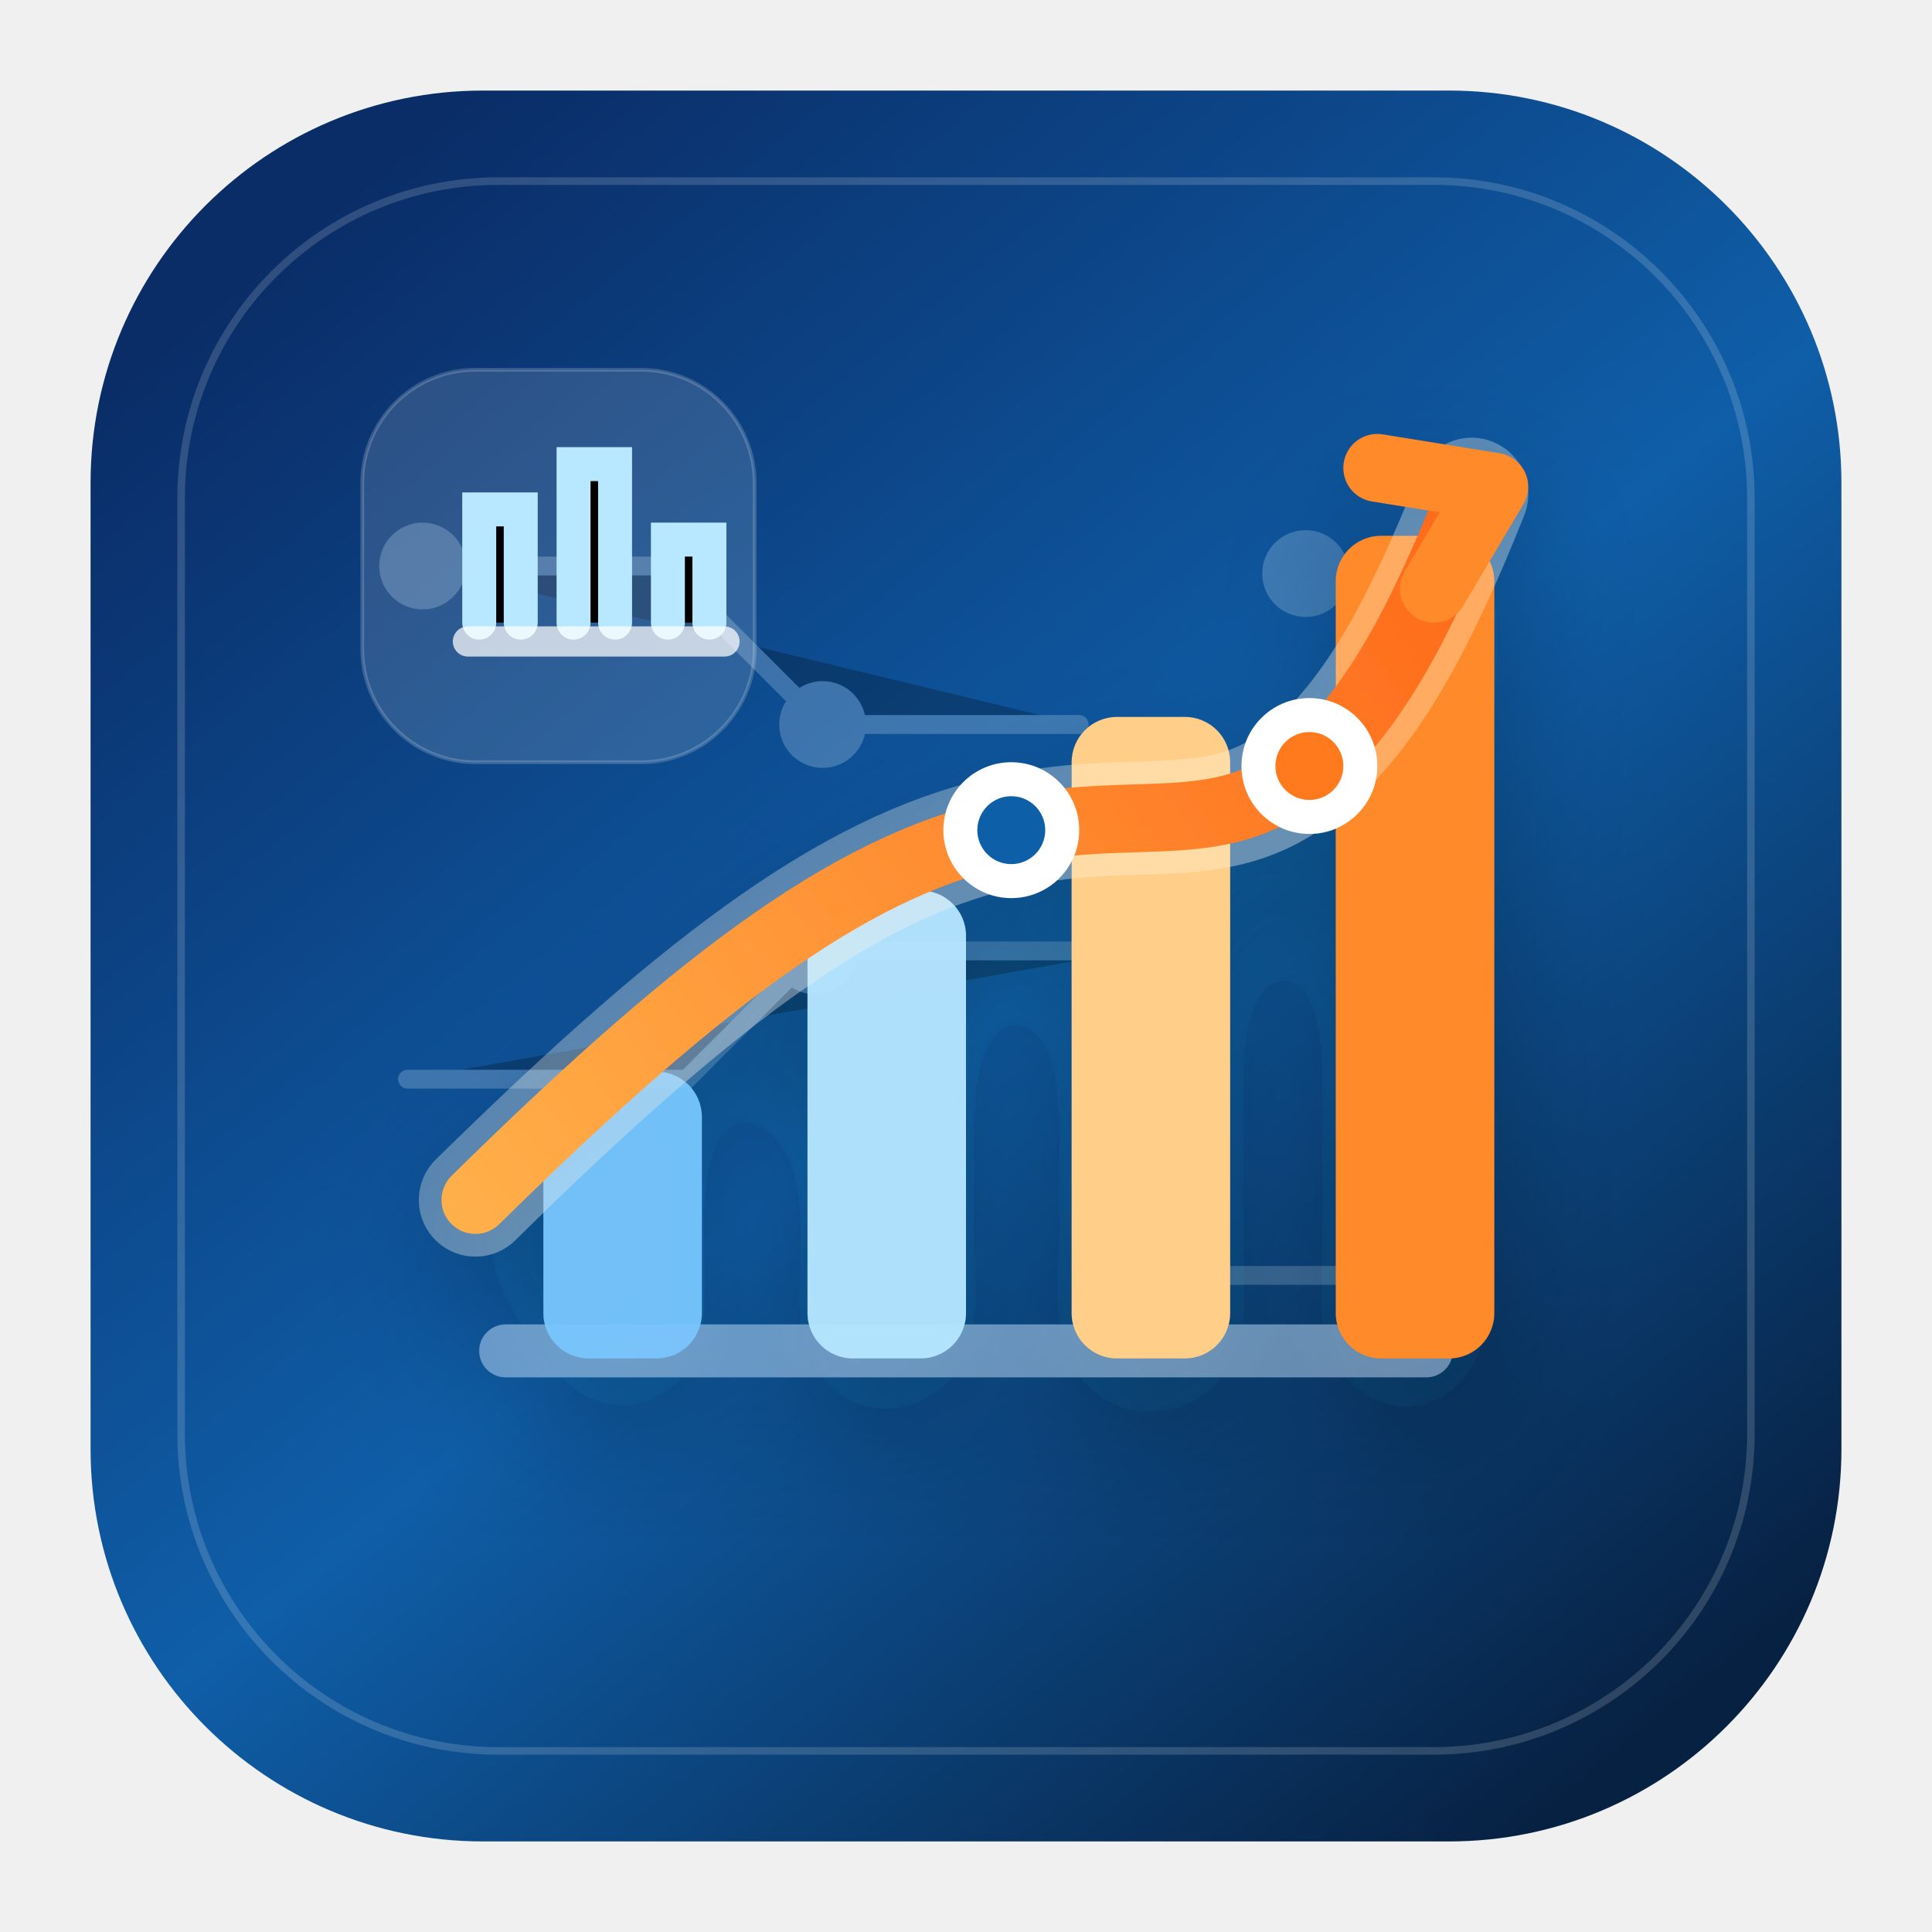
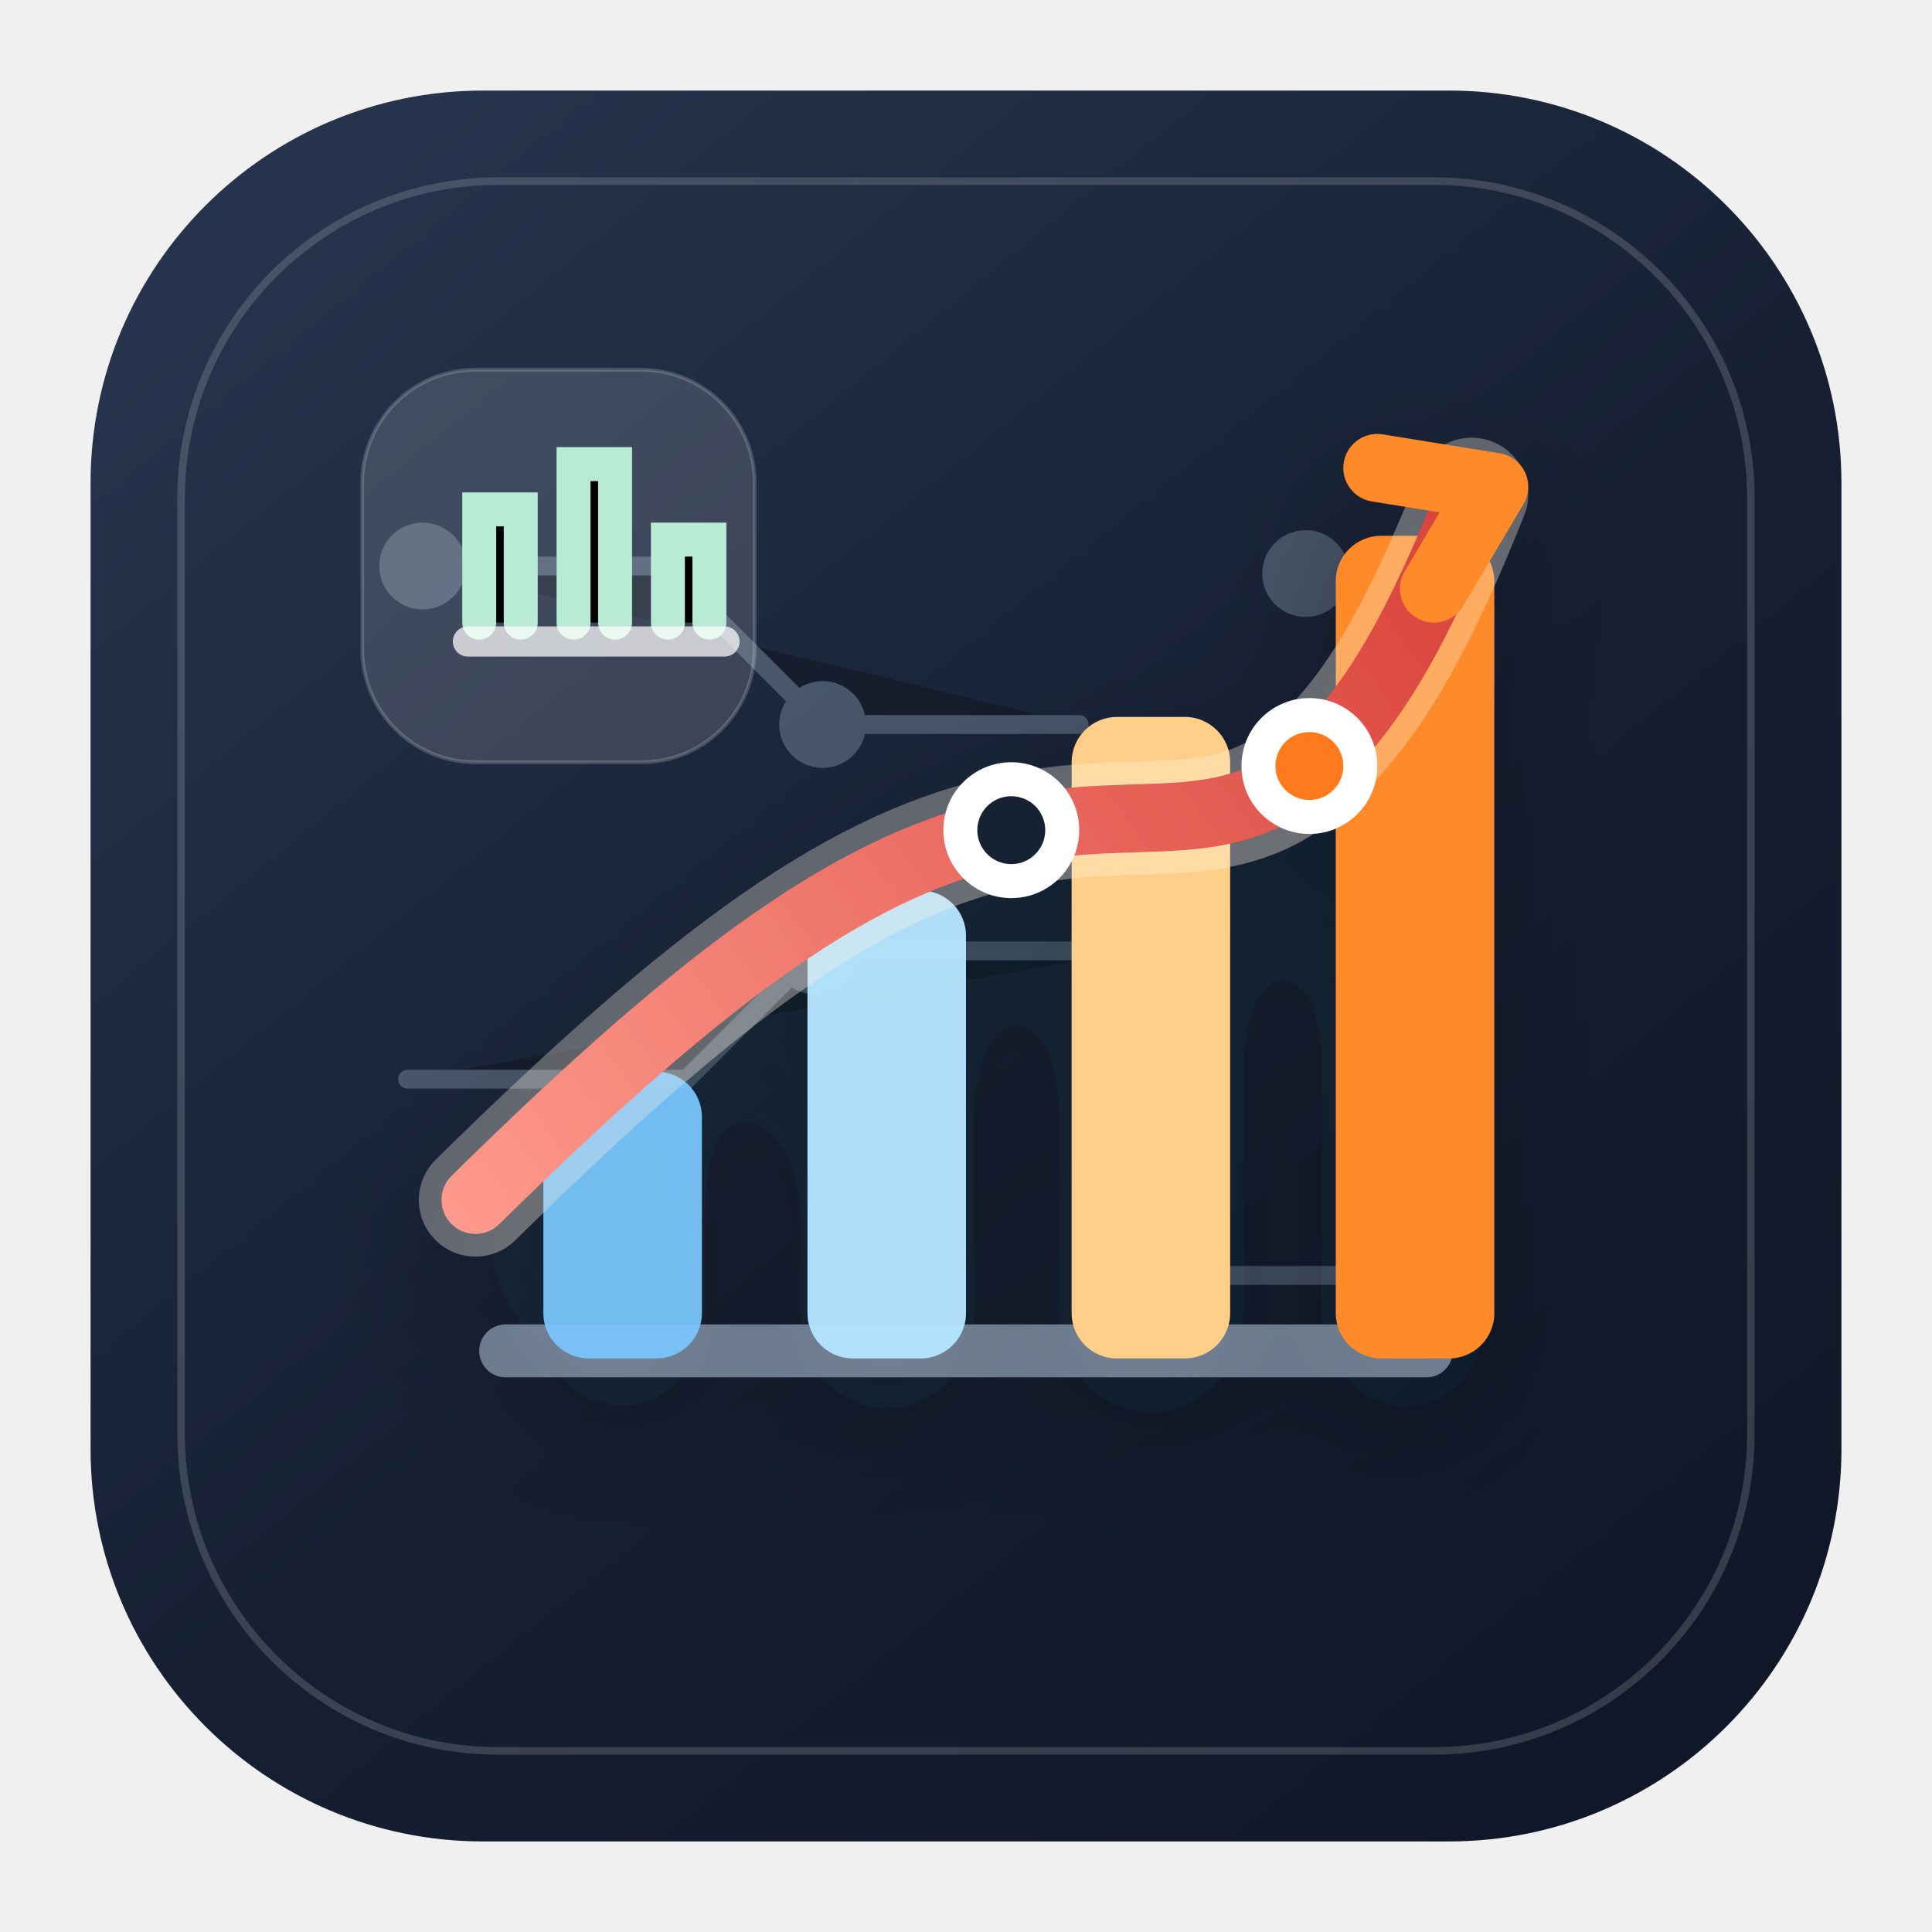
- <svg xmlns="http://www.w3.org/2000/svg" viewBox="0 0 512 512" role="img" aria-label="台股熱區溫度計">
+ <svg xmlns="http://www.w3.org/2000/svg" viewBox="0 0 512 512" role="img" aria-label="stock-temp">
  <defs>
    <linearGradient id="bg" x1="88" y1="54" x2="426" y2="468" gradientUnits="userSpaceOnUse">
-       <stop stop-color="#0a2d67" />
-       <stop offset="0.52" stop-color="#0f5ea8" />
-       <stop offset="1" stop-color="#072142" />
+       <stop stop-color="#26334c" />
+       <stop offset="0.52" stop-color="#172033" />
+       <stop offset="1" stop-color="#0f1728" />
    </linearGradient>
    <linearGradient id="orange" x1="128" y1="344" x2="394" y2="150" gradientUnits="userSpaceOnUse">
-       <stop stop-color="#ffb14a" />
-       <stop offset="1" stop-color="#ff6a1a" />
+       <stop stop-color="#ff9b8e" />
+       <stop offset="1" stop-color="#d9433b" />
    </linearGradient>
    <linearGradient id="cyan" x1="162" y1="126" x2="364" y2="382" gradientUnits="userSpaceOnUse">
-       <stop stop-color="#b8e8ff" />
-       <stop offset="1" stop-color="#38a7ff" />
+       <stop stop-color="#b8ead5" />
+       <stop offset="1" stop-color="#3eb487" />
    </linearGradient>
    <filter id="shadow" x="-20%" y="-20%" width="140%" height="140%">
      <feDropShadow dx="0" dy="18" stdDeviation="18" flood-color="#031329" flood-opacity="0.28" />
    </filter>
  </defs>
  <rect x="24" y="24" width="464" height="464" rx="104" fill="url(#bg)" />
  <rect x="48" y="48" width="416" height="416" rx="84" fill="none" stroke="#ffffff" stroke-opacity="0.16" stroke-width="2" />
  <g opacity="0.24" stroke="#d6efff" stroke-width="5" stroke-linecap="round">
    <path d="M112 150h64l42 42h68" />
    <path d="M346 152h46" />
    <path d="M108 286h74l34-34h84" />
    <path d="M302 338h78" />
    <circle cx="112" cy="150" r="9" fill="#d6efff" />
    <circle cx="218" cy="192" r="9" fill="#d6efff" />
    <circle cx="346" cy="152" r="9" fill="#d6efff" />
    <circle cx="216" cy="252" r="9" fill="#d6efff" />
    <circle cx="302" cy="338" r="9" fill="#d6efff" />
  </g>
  <g filter="url(#shadow)">
    <path d="M134 358h244" stroke="#d7ecff" stroke-opacity="0.42" stroke-width="14" stroke-linecap="round" />
    <rect x="144" y="284" width="42" height="76" rx="12" fill="#79c7ff" opacity="0.92" />
    <rect x="214" y="236" width="42" height="124" rx="12" fill="#b6e5ff" opacity="0.96" />
    <rect x="284" y="190" width="42" height="170" rx="12" fill="#ffcf8a" />
    <rect x="354" y="142" width="42" height="218" rx="12" fill="#ff8a2a" />
    <path d="M126 318c62-61 102-90 143-98 33-7 56 3 78-17 17-15 29-37 43-72" fill="none" stroke="#fff7e8" stroke-width="30" stroke-linecap="round" stroke-linejoin="round" opacity="0.3" />
    <path d="M126 318c62-61 102-90 143-98 33-7 56 3 78-17 17-15 29-37 43-72" fill="none" stroke="url(#orange)" stroke-width="18" stroke-linecap="round" stroke-linejoin="round" />
    <path d="M365 124l31 5-16 27" fill="none" stroke="#ff8a2a" stroke-width="18" stroke-linecap="round" stroke-linejoin="round" />
    <circle cx="268" cy="220" r="18" fill="#ffffff" />
-     <circle cx="268" cy="220" r="9" fill="#0f5ea8" />
+     <circle cx="268" cy="220" r="9" fill="#172033" />
    <circle cx="347" cy="203" r="18" fill="#ffffff" />
    <circle cx="347" cy="203" r="9" fill="#ff7a1f" />
  </g>
  <g transform="translate(96 98)">
    <rect x="0" y="0" width="104" height="104" rx="30" fill="#ffffff" fill-opacity="0.14" stroke="#ffffff" stroke-opacity="0.18" />
    <path d="M31 67V37h11v30m14 0V25h11v42m14 0V45h11v22" stroke="url(#cyan)" stroke-width="9" stroke-linecap="round" />
    <path d="M28 72h68" stroke="#ffffff" stroke-opacity="0.72" stroke-width="8" stroke-linecap="round" />
  </g>
</svg>
